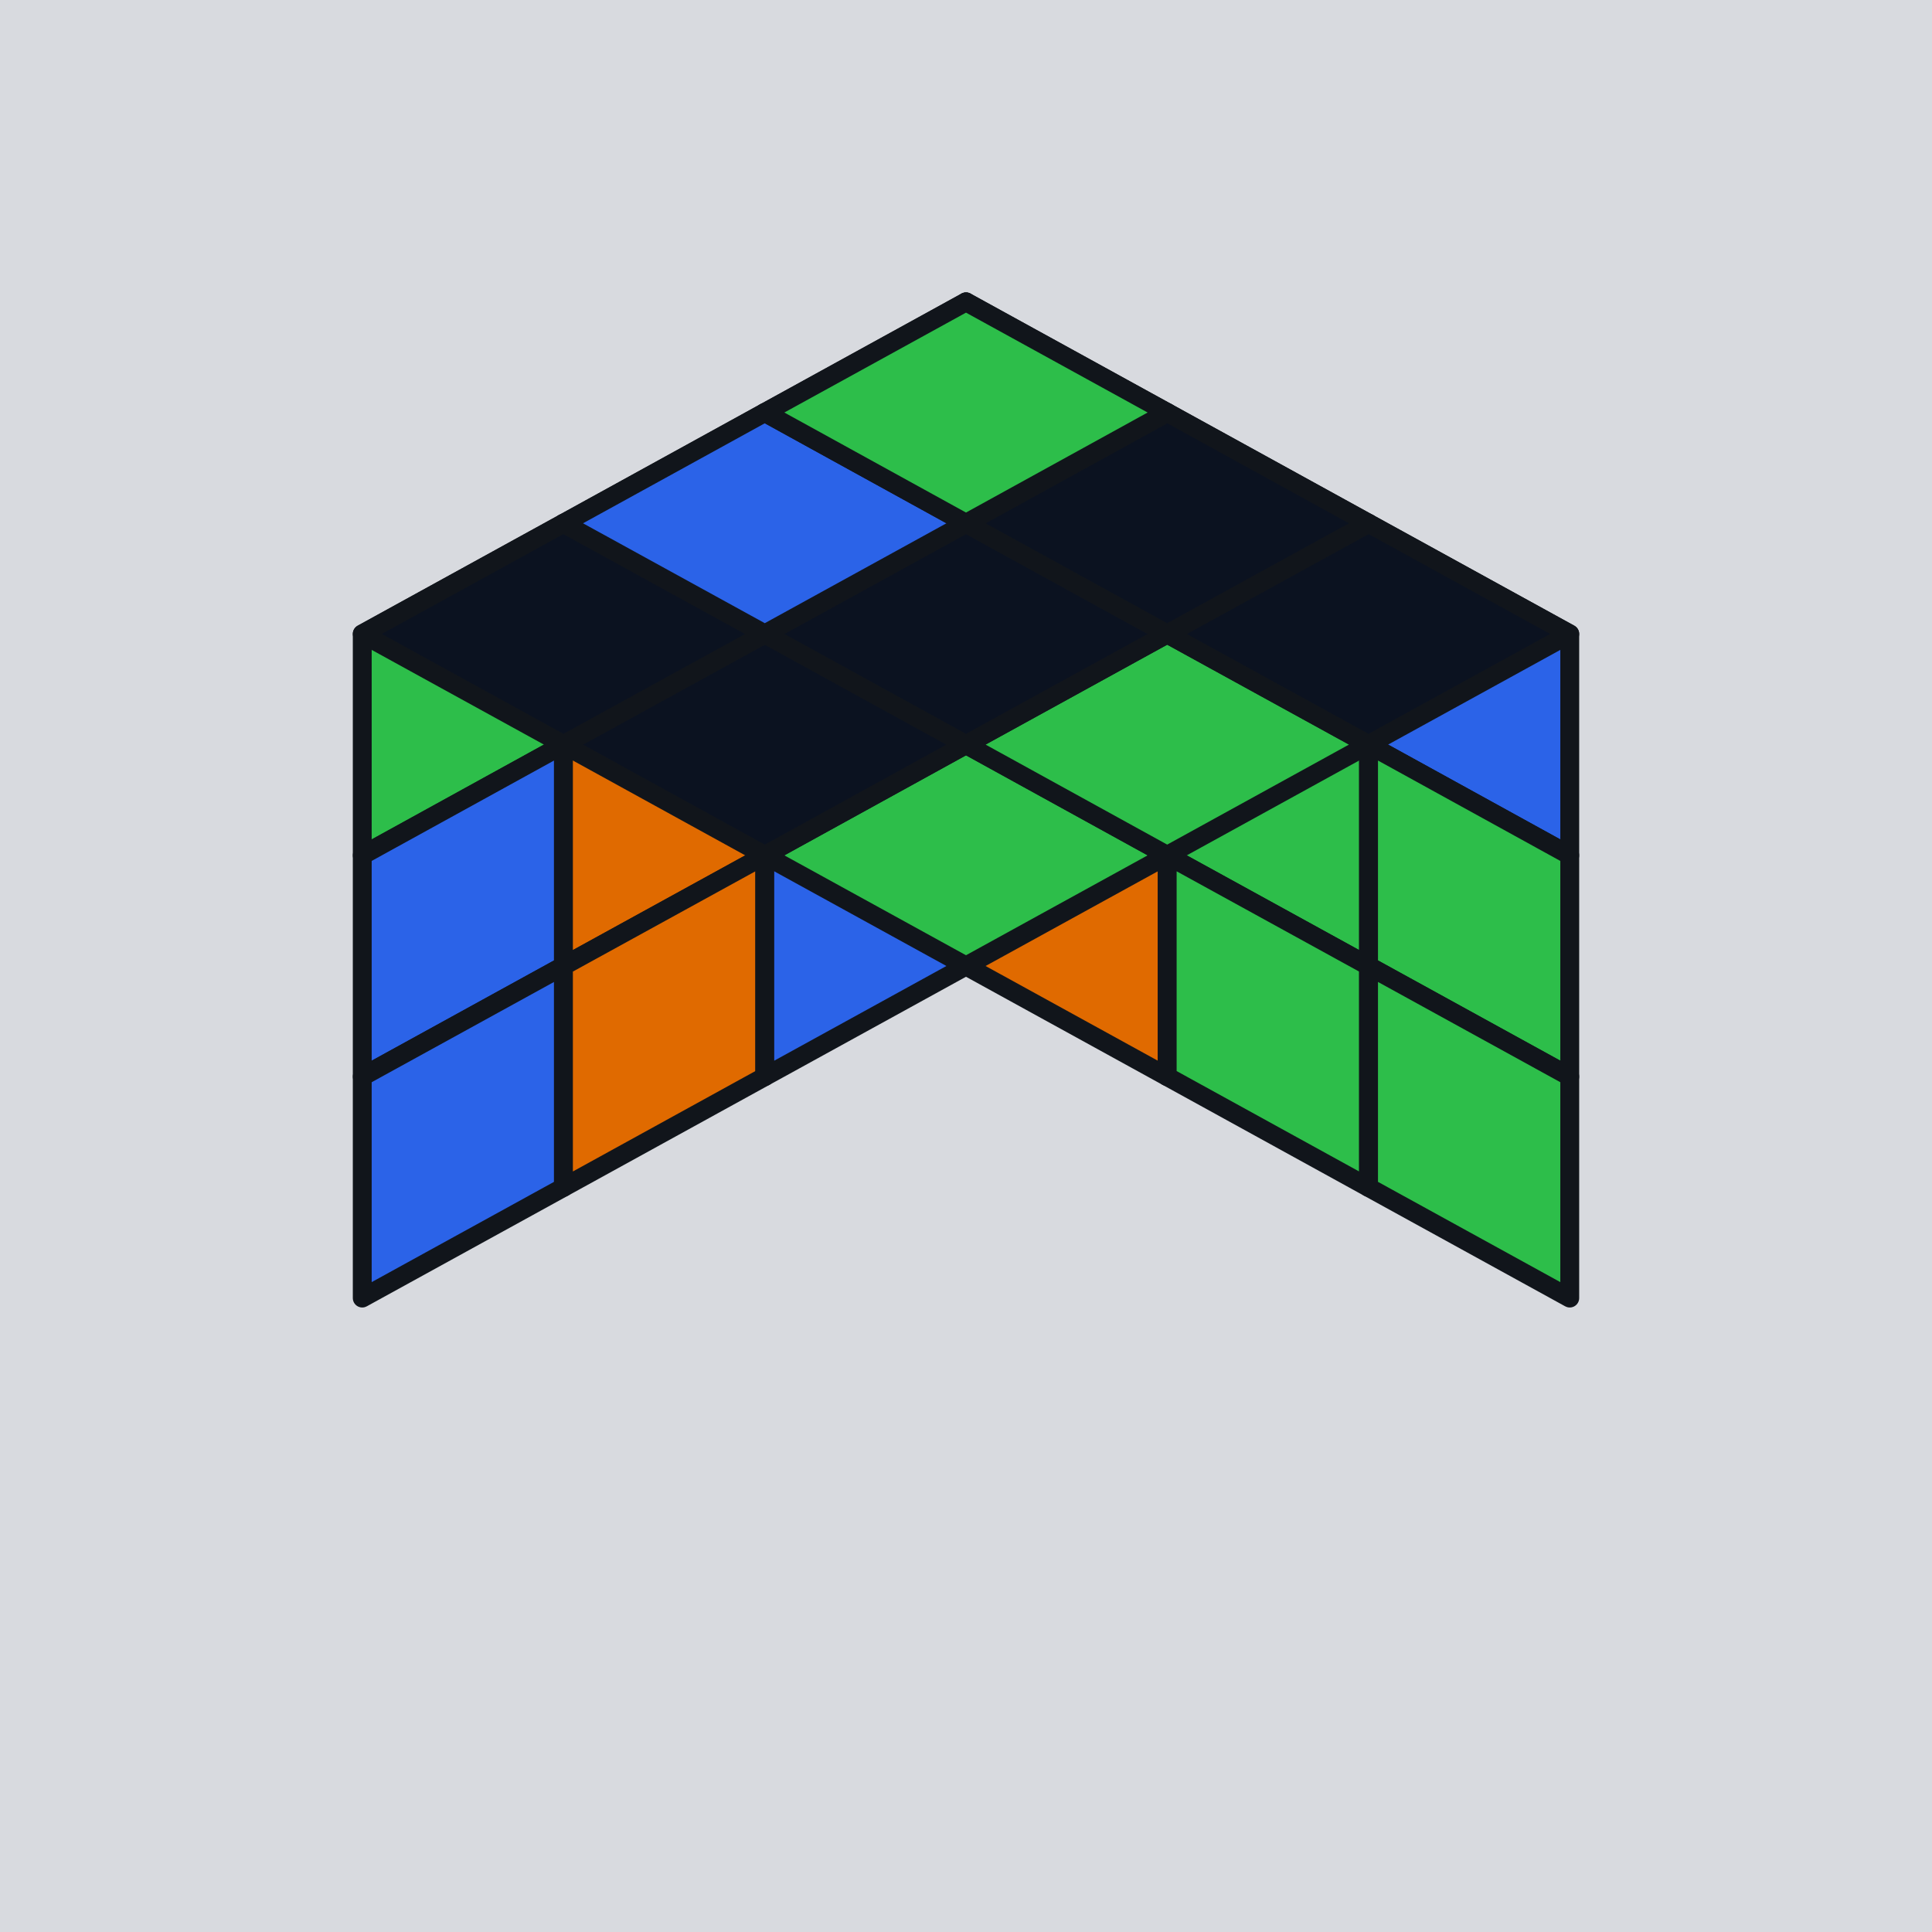
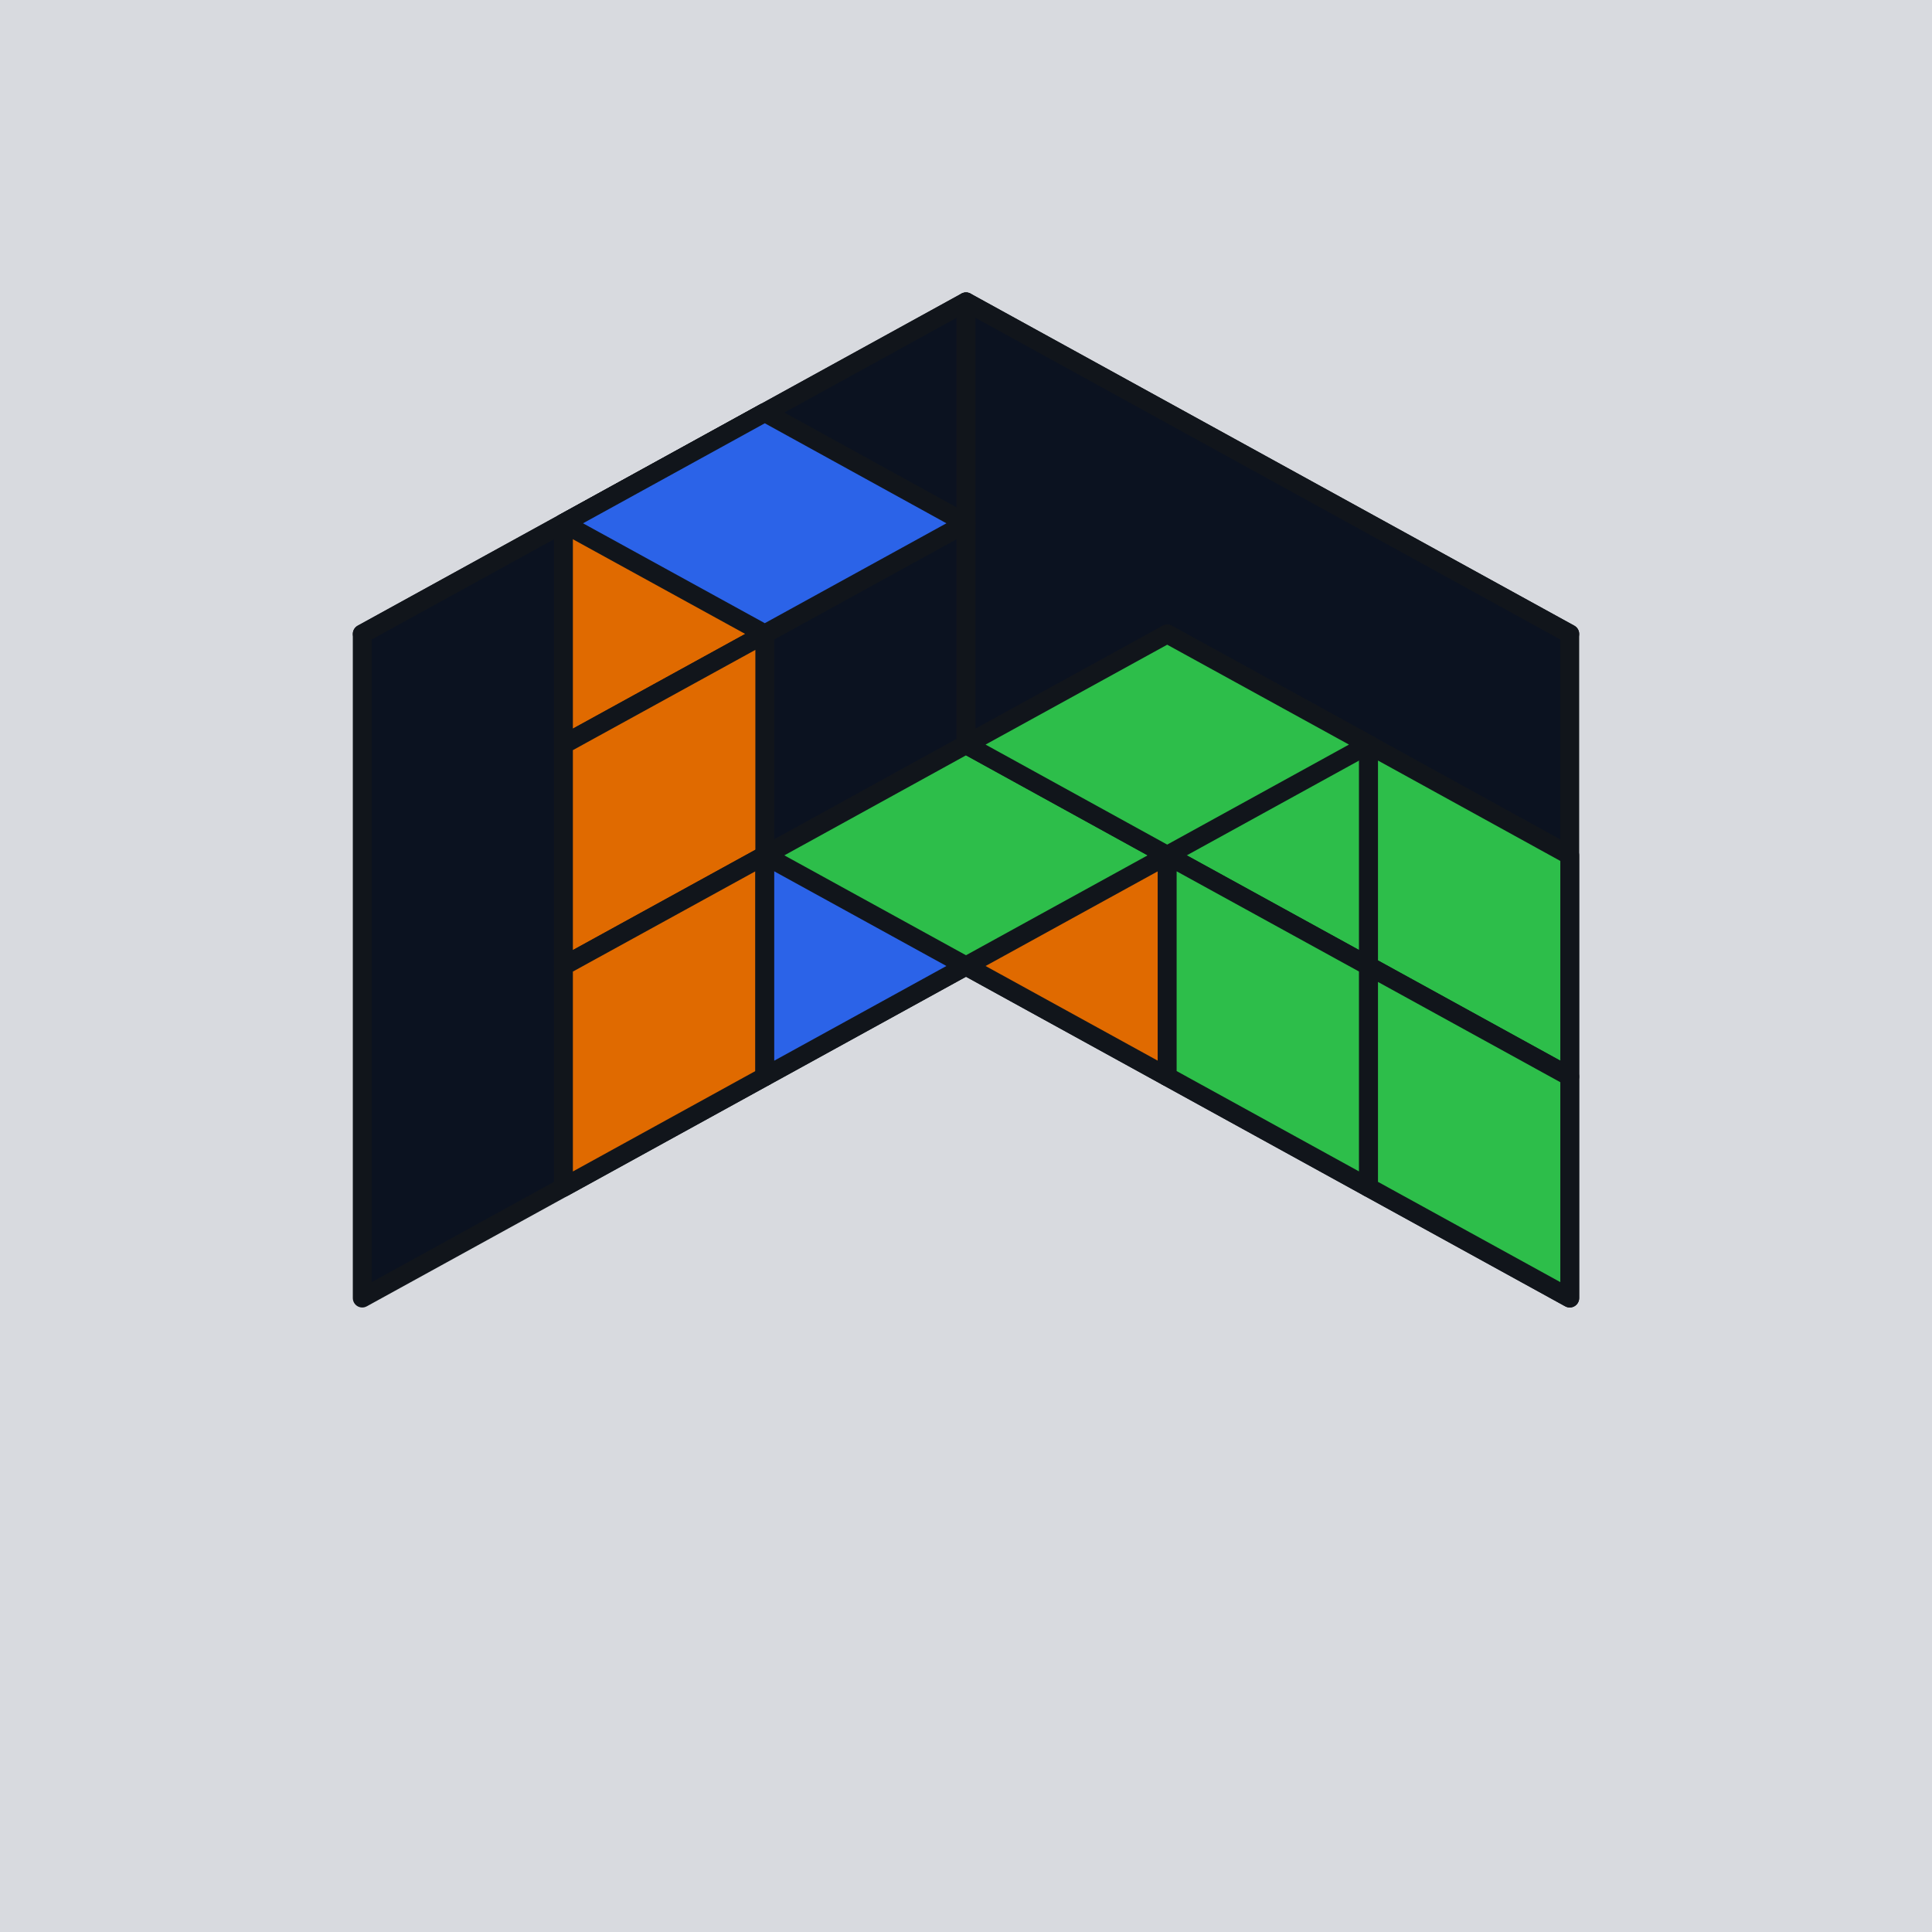
<svg xmlns="http://www.w3.org/2000/svg" viewBox="0 0 128 128">
  <rect x="0" y="0" width="128" height="128" fill="#D8DADF" />
-   <polygon points="24.00,42.00 37.33,34.67 37.33,49.33 24.00,56.67" fill="#2DBE4A" stroke="#11151B" stroke-width="1.25" stroke-linejoin="round" />
+   <polygon points="64.00,64.00 104.00,42.00 64.00,20.00 24.00,42.00" fill="#0B1220" stroke="#11151B" stroke-width="1.25" stroke-linejoin="round" />
+   <polygon points="24.00,42.00 64.00,20.00 64.00,64.00 24.00,86.00" fill="#0B1220" stroke="#11151B" stroke-width="1.25" stroke-linejoin="round" />
+   <polygon points="64.00,20.00 104.00,42.00 104.00,86.00 64.00,64.00" fill="#0B1220" stroke="#11151B" stroke-width="1.25" stroke-linejoin="round" />
  <polygon points="37.33,34.67 50.67,27.33 50.67,42.00 37.33,49.33" fill="#E06A00" stroke="#11151B" stroke-width="1.25" stroke-linejoin="round" />
-   <polygon points="50.67,27.33 64.00,20.00 64.00,34.67 50.67,42.00" fill="#C1121F" stroke="#11151B" stroke-width="1.25" stroke-linejoin="round" />
-   <polygon points="24.00,56.67 37.33,49.33 37.33,64.00 24.00,71.33" fill="#2B63E8" stroke="#11151B" stroke-width="1.25" stroke-linejoin="round" />
  <polygon points="37.33,49.33 50.67,42.00 50.67,56.67 37.33,64.00" fill="#E06A00" stroke="#11151B" stroke-width="1.25" stroke-linejoin="round" />
-   <polygon points="50.67,42.00 64.00,34.67 64.00,49.33 50.67,56.67" fill="#C1121F" stroke="#11151B" stroke-width="1.25" stroke-linejoin="round" />
-   <polygon points="24.00,71.33 37.33,64.00 37.33,78.67 24.00,86.00" fill="#2B63E8" stroke="#11151B" stroke-width="1.25" stroke-linejoin="round" />
  <polygon points="37.33,64.00 50.67,56.67 50.67,71.33 37.33,78.67" fill="#E06A00" stroke="#11151B" stroke-width="1.25" stroke-linejoin="round" />
  <polygon points="50.67,56.67 64.00,49.33 64.00,64.00 50.67,71.33" fill="#2B63E8" stroke="#11151B" stroke-width="1.25" stroke-linejoin="round" />
-   <polygon points="64.00,20.00 77.33,27.33 77.33,42.00 64.00,34.67" fill="#0B1220" stroke="#11151B" stroke-width="1.25" stroke-linejoin="round" />
-   <polygon points="77.33,27.33 90.67,34.67 90.67,49.33 77.33,42.00" fill="#E06A00" stroke="#11151B" stroke-width="1.25" stroke-linejoin="round" />
-   <polygon points="90.67,34.67 104.00,42.00 104.00,56.67 90.67,49.33" fill="#2B63E8" stroke="#11151B" stroke-width="1.25" stroke-linejoin="round" />
-   <polygon points="64.00,34.67 77.33,42.00 77.33,56.67 64.00,49.33" fill="#0B1220" stroke="#11151B" stroke-width="1.25" stroke-linejoin="round" />
  <polygon points="77.33,42.00 90.67,49.33 90.67,64.00 77.33,56.67" fill="#2DBE4A" stroke="#11151B" stroke-width="1.25" stroke-linejoin="round" />
  <polygon points="90.67,49.33 104.00,56.67 104.00,71.33 90.67,64.00" fill="#2DBE4A" stroke="#11151B" stroke-width="1.25" stroke-linejoin="round" />
  <polygon points="64.00,49.33 77.33,56.67 77.33,71.33 64.00,64.00" fill="#E06A00" stroke="#11151B" stroke-width="1.25" stroke-linejoin="round" />
  <polygon points="77.33,56.67 90.67,64.00 90.67,78.67 77.33,71.33" fill="#2DBE4A" stroke="#11151B" stroke-width="1.25" stroke-linejoin="round" />
  <polygon points="90.67,64.00 104.00,71.33 104.00,86.00 90.67,78.67" fill="#2DBE4A" stroke="#11151B" stroke-width="1.25" stroke-linejoin="round" />
  <polygon points="64.00,64.00 77.33,56.67 64.00,49.33 50.67,56.67" fill="#2DBE4A" stroke="#11151B" stroke-width="1.25" stroke-linejoin="round" />
  <polygon points="77.33,56.67 90.67,49.33 77.33,42.00 64.00,49.33" fill="#2DBE4A" stroke="#11151B" stroke-width="1.25" stroke-linejoin="round" />
-   <polygon points="90.67,49.33 104.00,42.00 90.67,34.67 77.33,42.00" fill="#0B1220" stroke="#11151B" stroke-width="1.25" stroke-linejoin="round" />
-   <polygon points="50.67,56.67 64.00,49.33 50.67,42.00 37.33,49.33" fill="#0B1220" stroke="#11151B" stroke-width="1.25" stroke-linejoin="round" />
-   <polygon points="64.00,49.33 77.33,42.00 64.00,34.67 50.67,42.00" fill="#0B1220" stroke="#11151B" stroke-width="1.25" stroke-linejoin="round" />
-   <polygon points="77.33,42.00 90.67,34.67 77.33,27.33 64.00,34.67" fill="#0B1220" stroke="#11151B" stroke-width="1.25" stroke-linejoin="round" />
-   <polygon points="37.33,49.33 50.67,42.00 37.33,34.67 24.00,42.00" fill="#0B1220" stroke="#11151B" stroke-width="1.25" stroke-linejoin="round" />
  <polygon points="50.67,42.00 64.00,34.67 50.67,27.33 37.33,34.67" fill="#2B63E8" stroke="#11151B" stroke-width="1.25" stroke-linejoin="round" />
-   <polygon points="64.00,34.67 77.33,27.33 64.00,20.00 50.67,27.33" fill="#2DBE4A" stroke="#11151B" stroke-width="1.25" stroke-linejoin="round" />
</svg>
